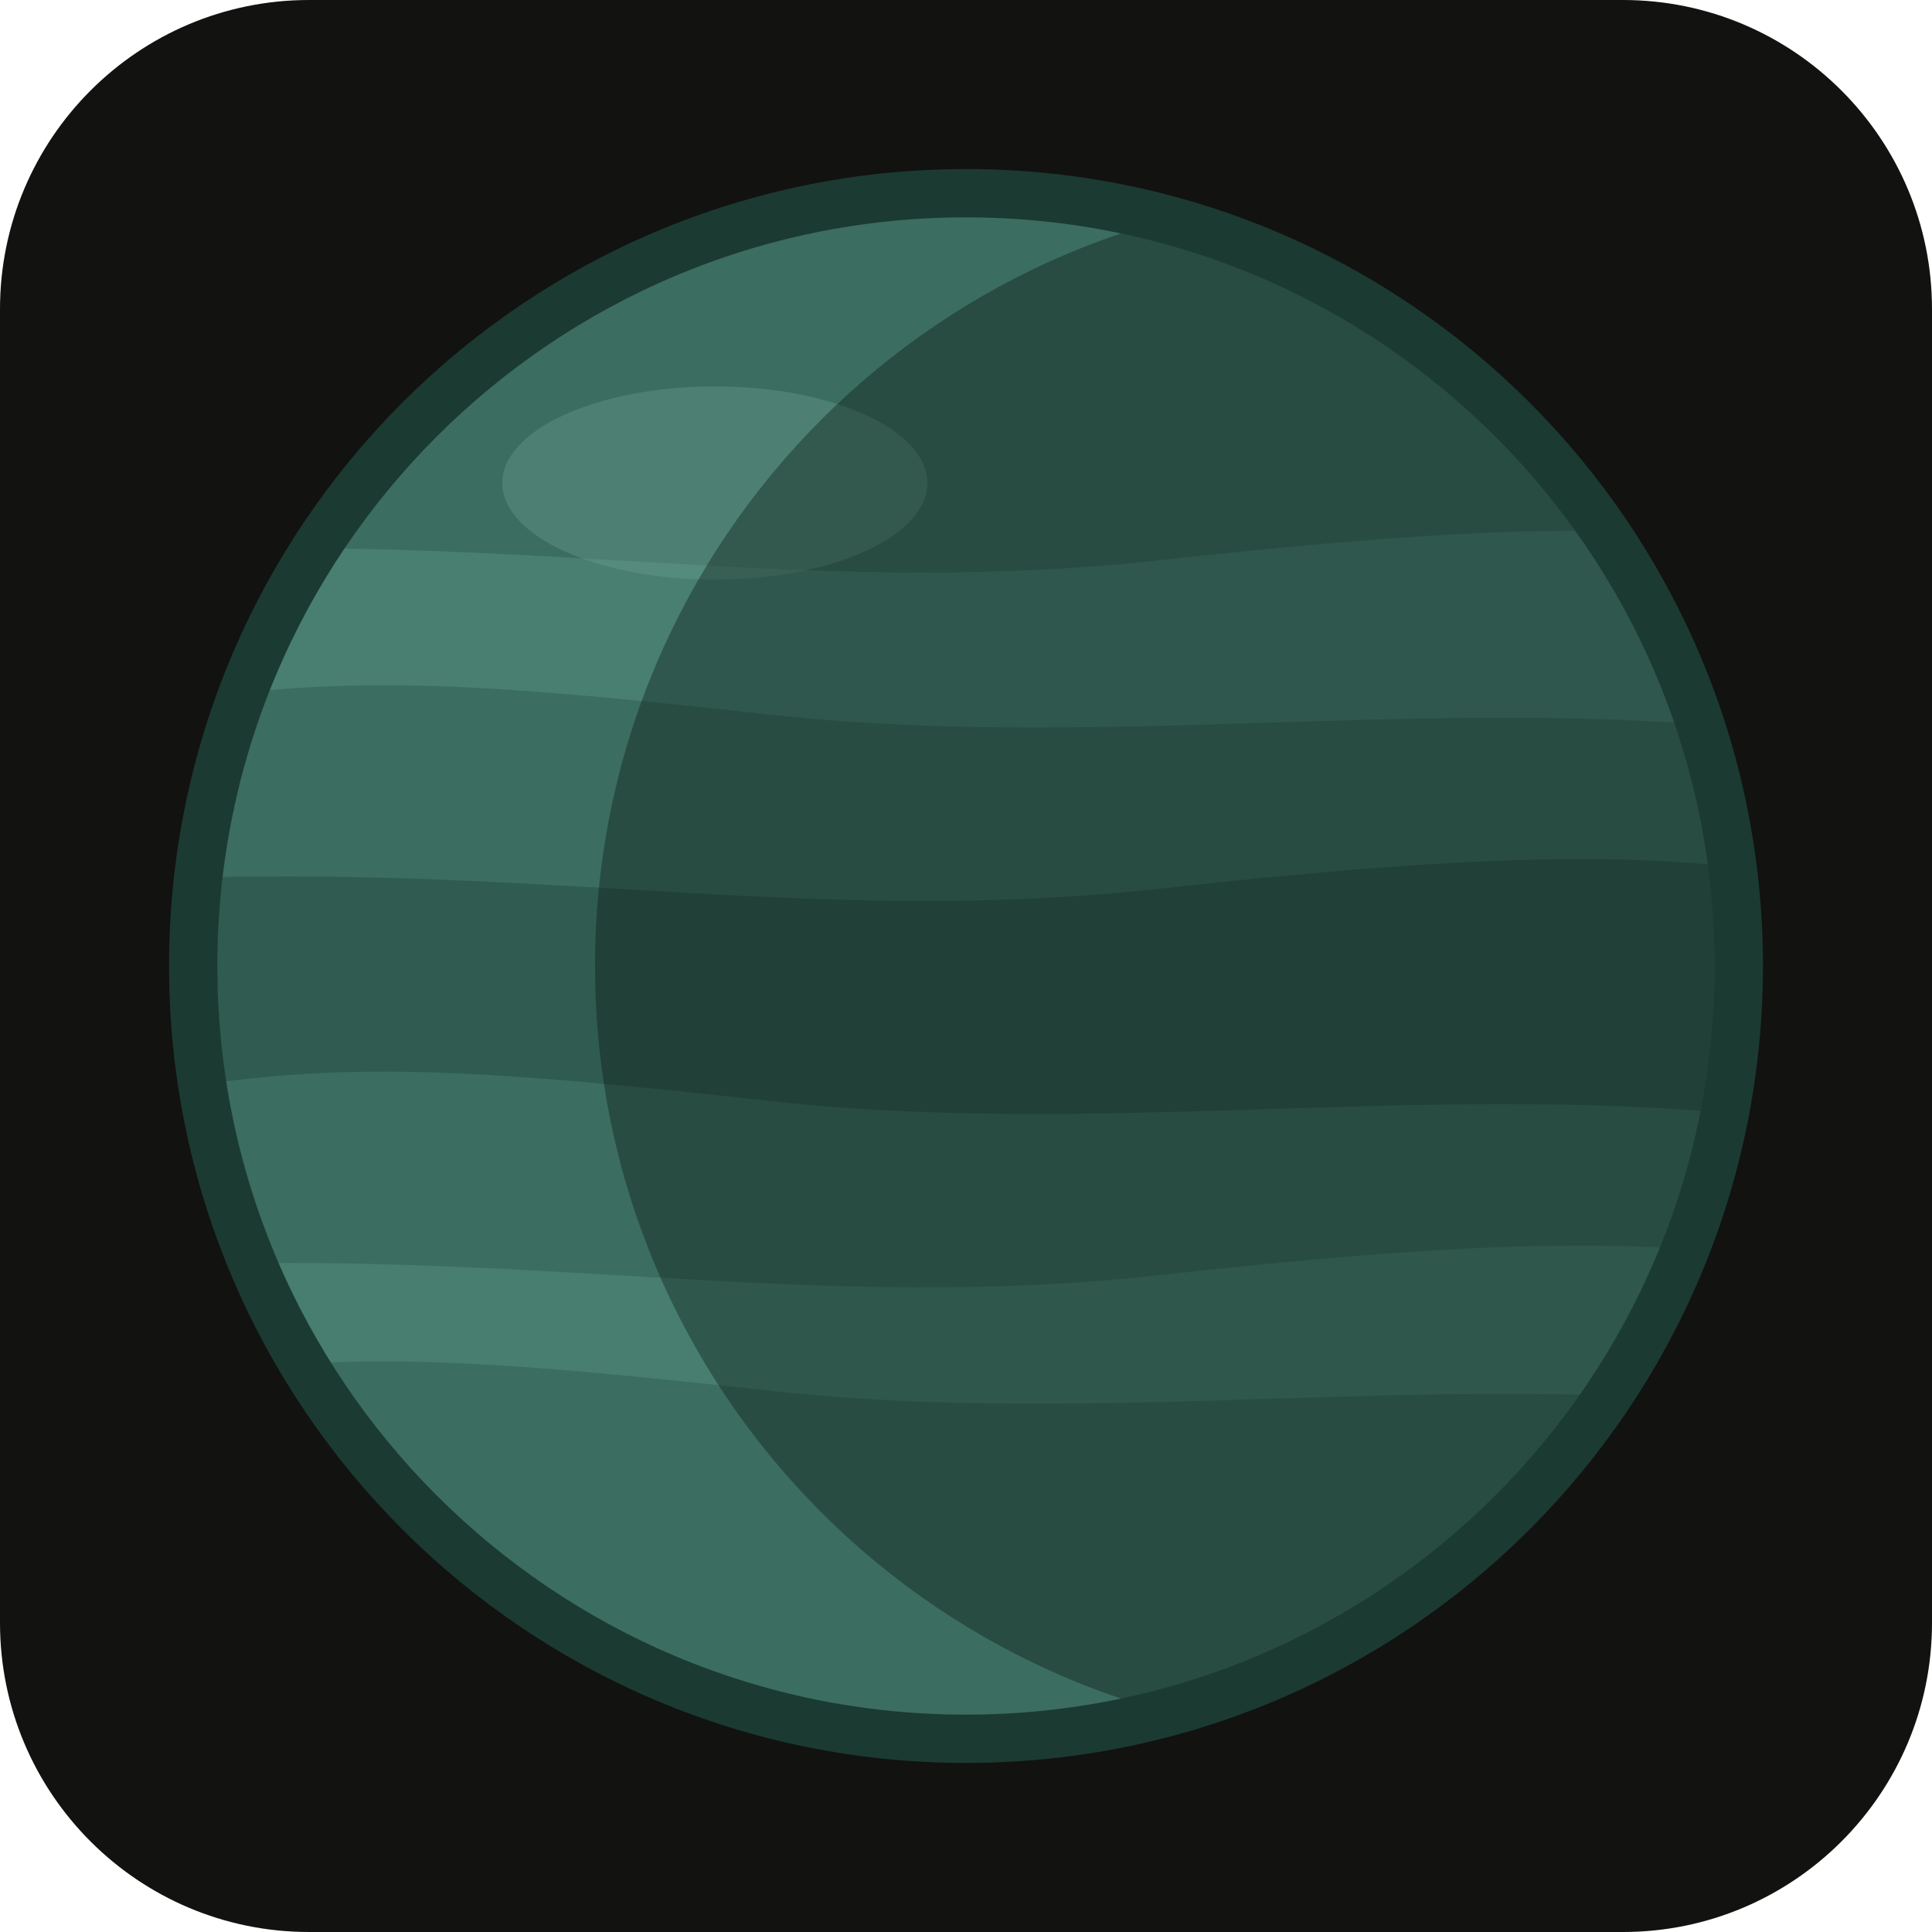
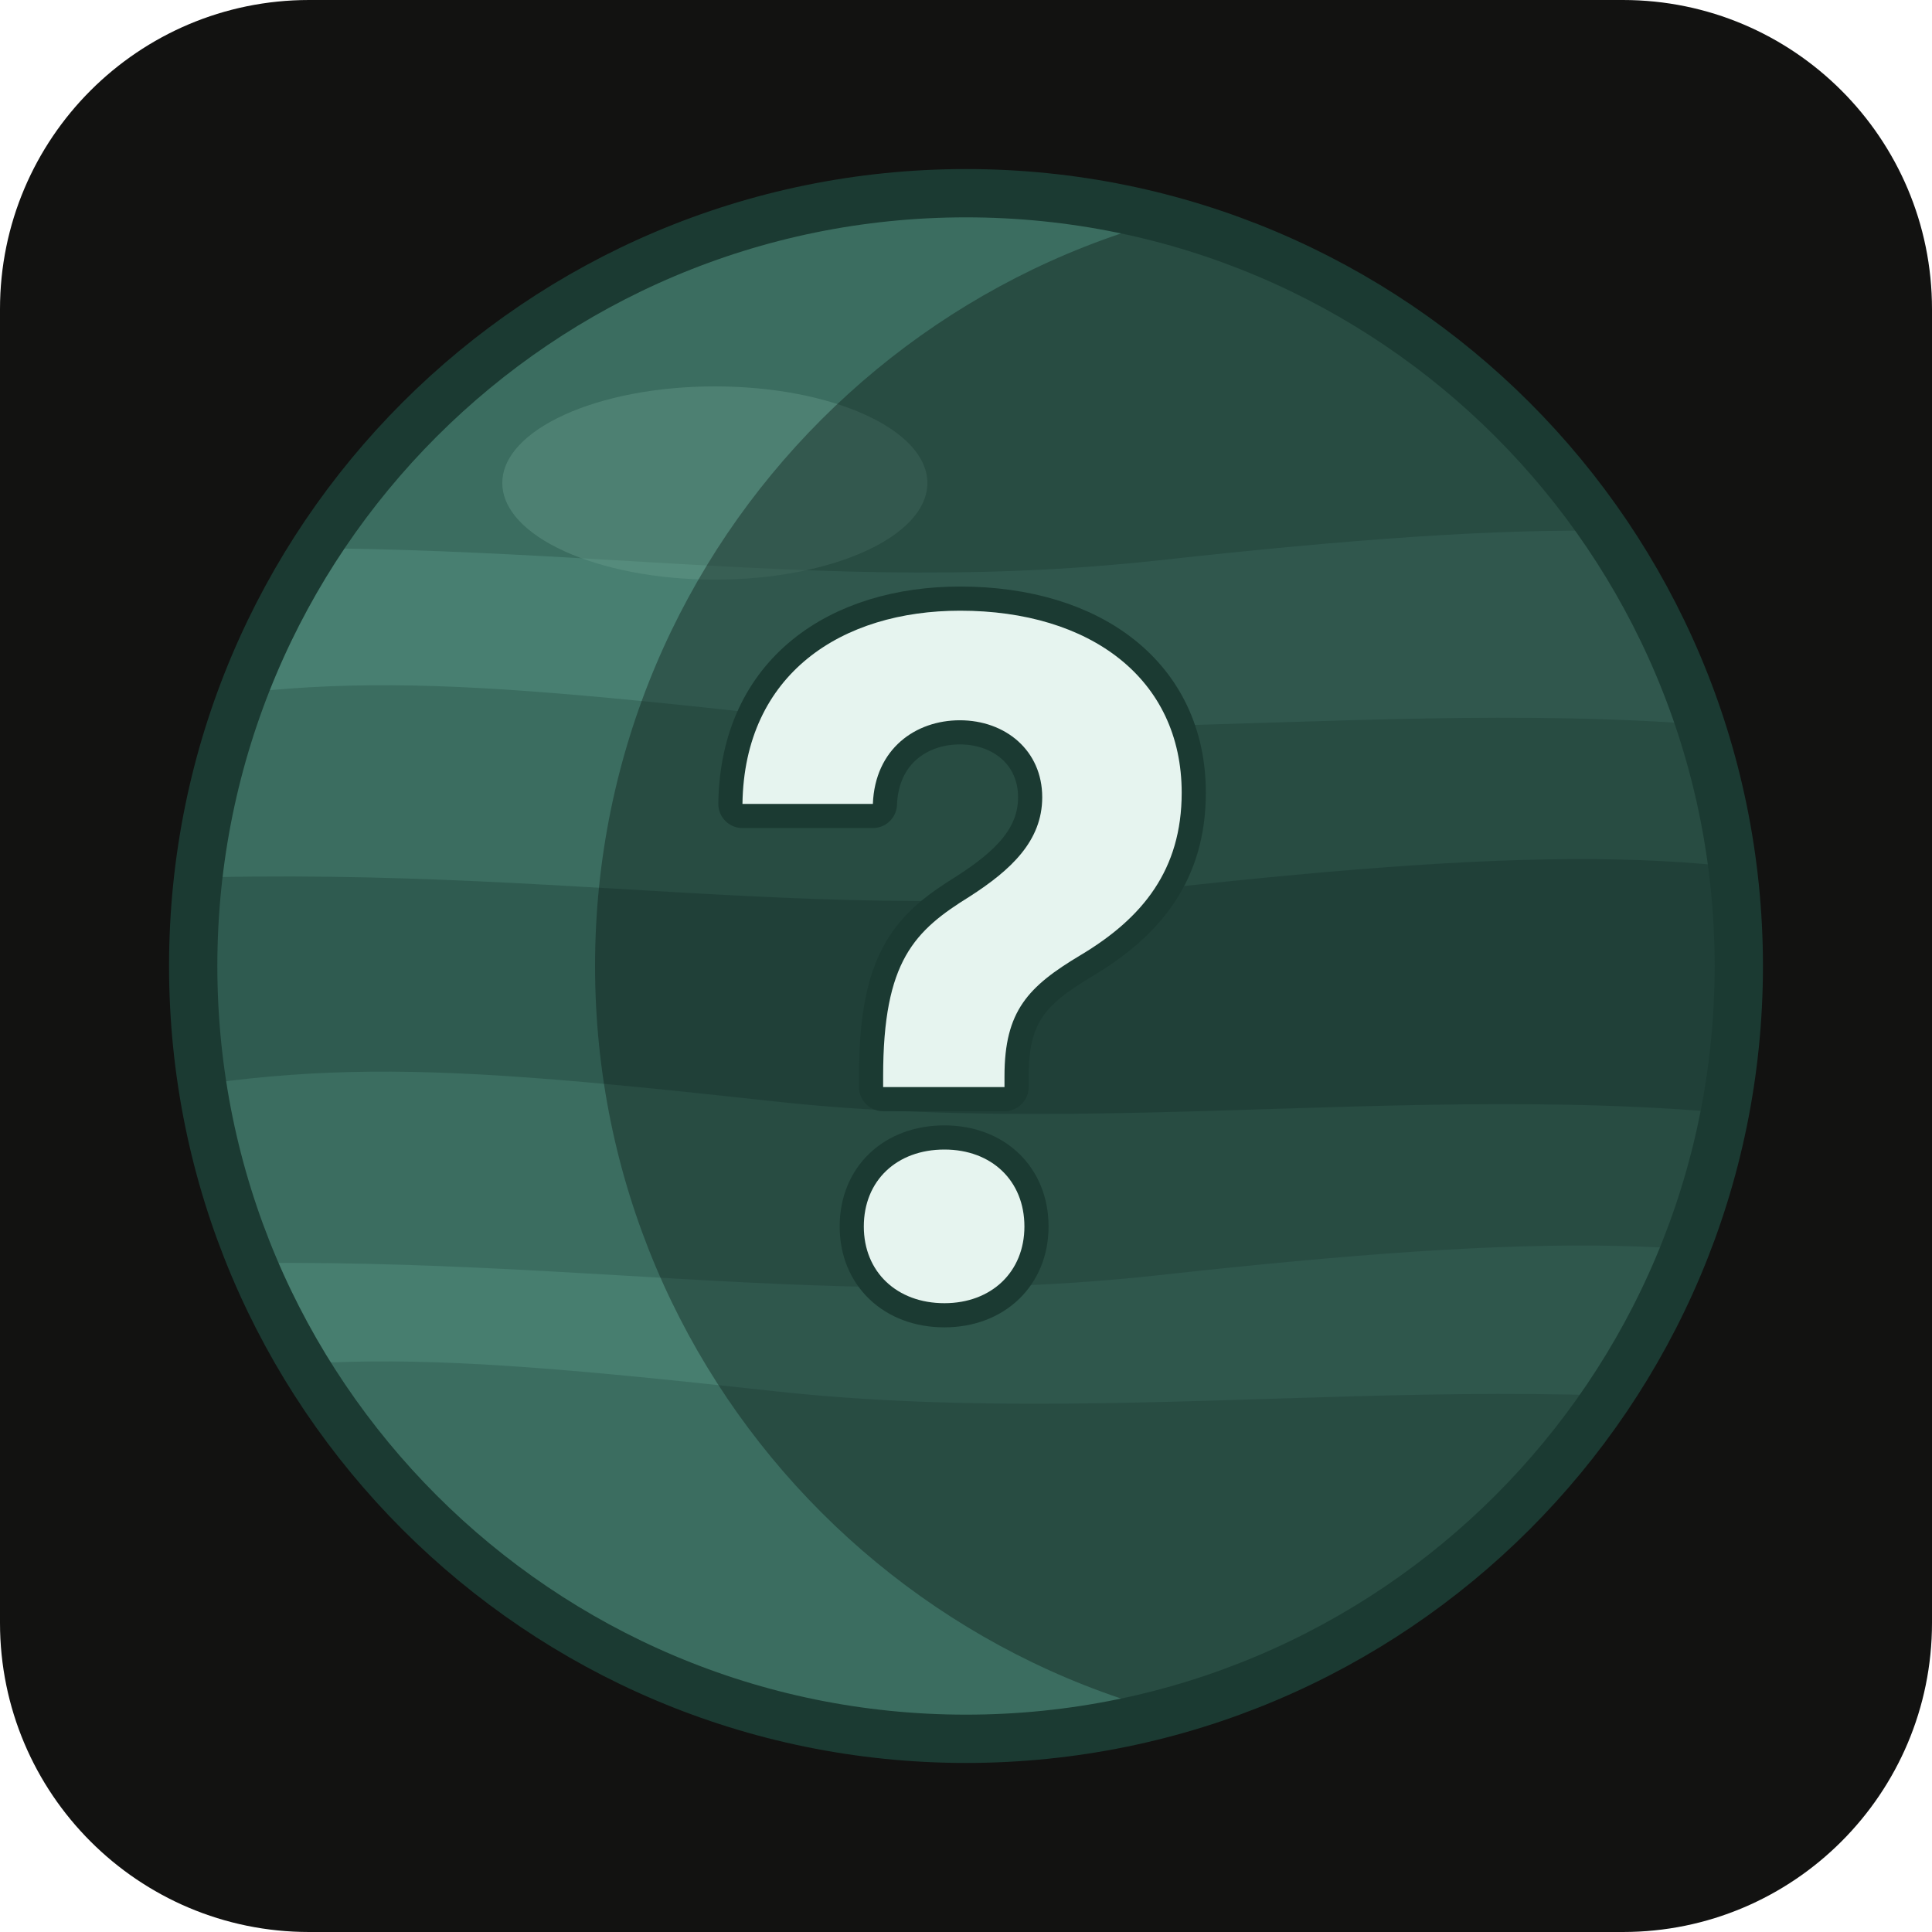
<svg xmlns="http://www.w3.org/2000/svg" viewBox="0 0 100 100" width="256" height="256" role="img" aria-label="Planet Nine" style="color:#ffffff">
  <rect width="100" height="100" rx="16" fill="#121211" />
  <defs>
    <clipPath id="a4-c">
      <circle cx="50" cy="50" r="40" />
    </clipPath>
  </defs>
  <g clip-path="url(#a4-c)">
    <circle cx="50" cy="50" r="40" fill="#3b6d60" />
    <path d="M0,29 C25,26.8 40,31.2 60,29 S90,26.8 100,30.1 L100,39.2 C80,34.8 60,39.2 40,37 S15,34.8 0,38.1 Z" fill="#487f71" opacity="1" />
    <path d="M0,46 C25,43.8 40,48.2 60,46 S90,43.8 100,47.1 L100,59.2 C80,54.8 60,59.2 40,57 S15,54.8 0,58.1 Z" fill="#2f5b50" opacity="1" />
    <path d="M0,66 C25,63.8 40,68.2 60,66 S90,63.8 100,67.1 L100,74.2 C80,69.8 60,74.2 40,72 S15,69.8 0,73.1 Z" fill="#487f71" opacity="0.9" />
    <ellipse cx="37" cy="25" rx="11" ry="5" fill="#6a9d8d" opacity="0.4" />
    <circle cx="70.8" cy="50" r="40" fill="#06100e" opacity="0.36" />
  </g>
  <circle cx="50" cy="50" r="40" fill="none" stroke="#1b3a32" stroke-width="2.5" />
+   <text x="50" y="67" text-anchor="middle" font-family="ui-sans-serif, -apple-system, 'SF Pro Text', 'Segoe UI', Inter, system-ui, sans-serif" font-size="48" font-weight="700" fill="#e6f4ef" stroke="#1b3a32" stroke-width="2.5" stroke-linejoin="round" paint-order="stroke">?</text>
</svg>
